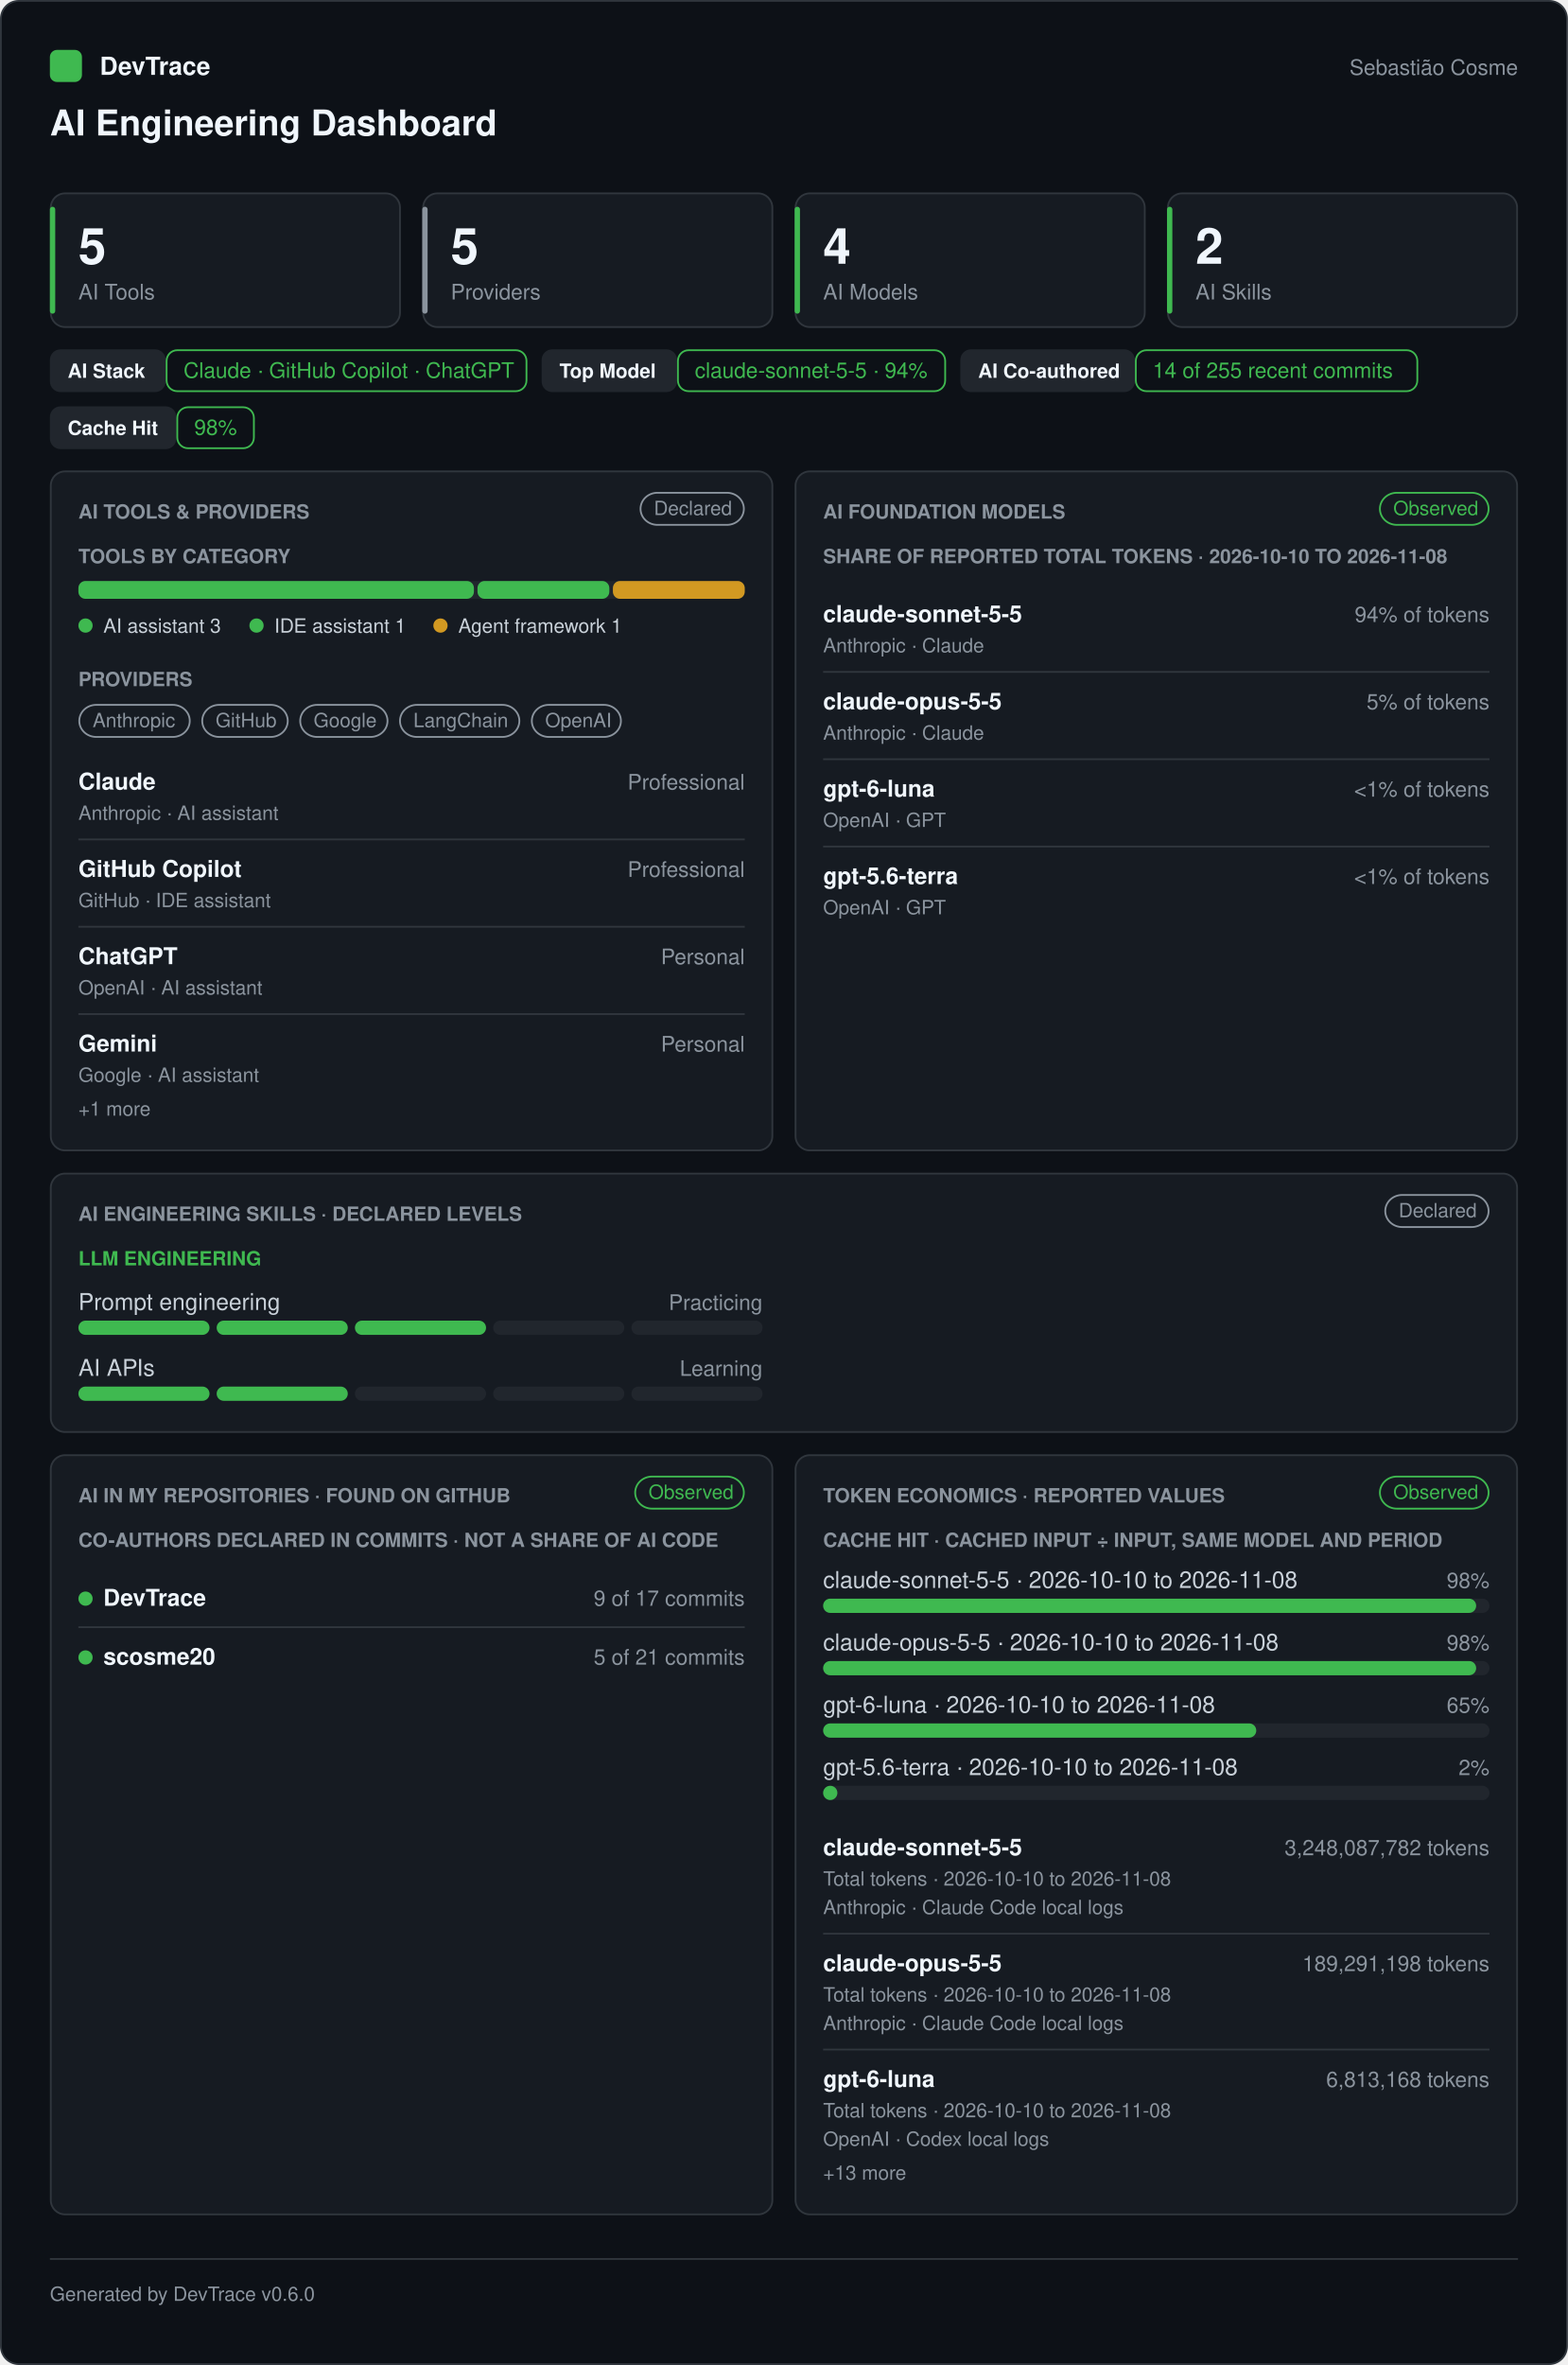
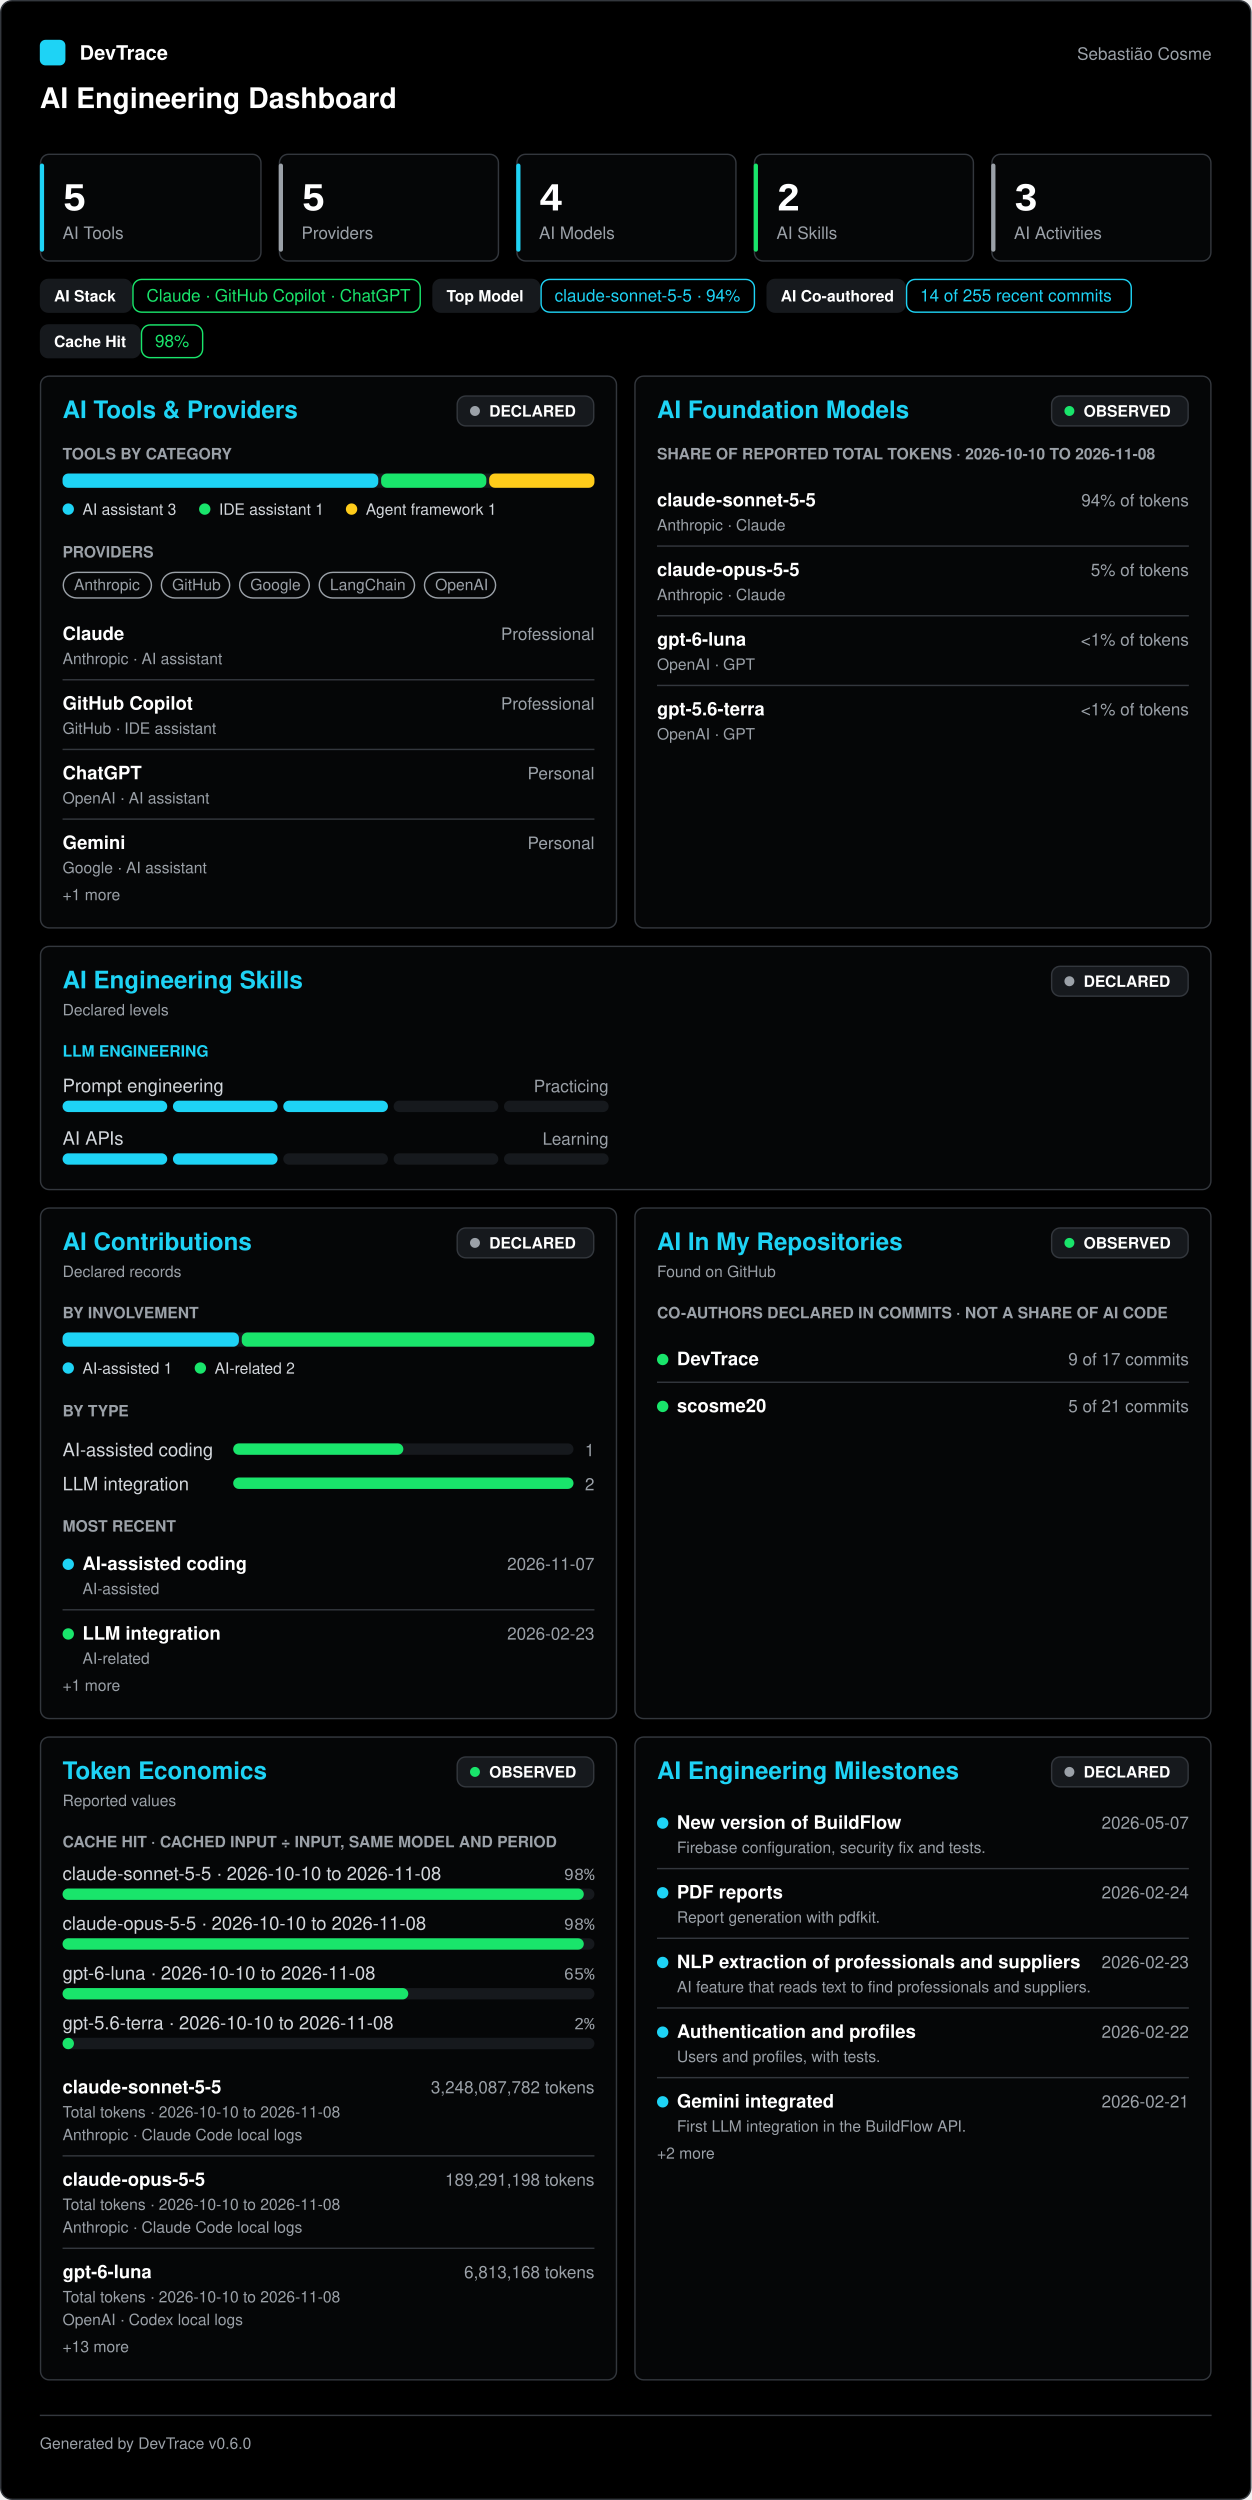
- <svg xmlns="http://www.w3.org/2000/svg" width="880" height="1327" viewBox="0 0 880 1327" role="img" aria-labelledby="title desc" font-family="-apple-system, 'Segoe UI', Helvetica, Arial, sans-serif">
-   <rect x="0.5" y="0.5" width="879" height="1326" rx="10" fill="#0d1117" stroke="#30363d" />
+ <svg xmlns="http://www.w3.org/2000/svg" width="880" height="1758" viewBox="0 0 880 1758" role="img" aria-labelledby="title desc" font-family="-apple-system, 'Segoe UI', Helvetica, Arial, sans-serif">
+   <rect x="0.5" y="0.5" width="879" height="1757" rx="8" fill="#000000" stroke="#33373d" />
  <g transform="translate(0 28)">
-     <rect x="28" y="0" width="18" height="18" rx="4" fill="#3fb950" />
-     <text x="56" y="14" fill="#f0f6fc" font-size="14" font-weight="600">DevTrace</text>
-     <text x="852" y="14" fill="#8b949e" font-size="12" text-anchor="end">Sebastião Cosme</text>
-     <text x="28" y="48" fill="#f0f6fc" font-size="20" font-weight="700">AI Engineering Dashboard</text>
+     <rect x="28" y="0" width="18" height="18" rx="4" fill="#1ed3f5" />
+     <text x="56" y="14" fill="#ffffff" font-size="14" font-weight="600">DevTrace</text>
+     <text x="852" y="14" fill="#9ba1a8" font-size="12" text-anchor="end">Sebastião Cosme</text>
+     <text x="28" y="48" fill="#ffffff" font-size="20" font-weight="700">AI Engineering Dashboard</text>
  </g>
  <g transform="translate(0 108)">
    <g transform="translate(28 0)">
-       <rect x="0.5" y="0.5" width="196" height="75" rx="8" fill="#161b22" stroke="#30363d" />
-       <rect x="0" y="8" width="3" height="60" rx="1.5" fill="#3fb950" />
-       <text x="16" y="40" fill="#f0f6fc" font-size="28" font-weight="700">5</text>
-       <text x="16" y="60" fill="#8b949e" font-size="12">AI Tools</text>
-       <g transform="translate(209 0)">
-         <rect x="0.5" y="0.5" width="196" height="75" rx="8" fill="#161b22" stroke="#30363d" />
-         <rect x="0" y="8" width="3" height="60" rx="1.5" fill="#8b949e" />
-         <text x="16" y="40" fill="#f0f6fc" font-size="28" font-weight="700">5</text>
-         <text x="16" y="60" fill="#8b949e" font-size="12">Providers</text>
-       </g>
-       <g transform="translate(418 0)">
-         <rect x="0.5" y="0.5" width="196" height="75" rx="8" fill="#161b22" stroke="#30363d" />
-         <rect x="0" y="8" width="3" height="60" rx="1.5" fill="#3fb950" />
-         <text x="16" y="40" fill="#f0f6fc" font-size="28" font-weight="700">4</text>
-         <text x="16" y="60" fill="#8b949e" font-size="12">AI Models</text>
-       </g>
-       <g transform="translate(627 0)">
-         <rect x="0.5" y="0.5" width="196" height="75" rx="8" fill="#161b22" stroke="#30363d" />
-         <rect x="0" y="8" width="3" height="60" rx="1.5" fill="#3fb950" />
-         <text x="16" y="40" fill="#f0f6fc" font-size="28" font-weight="700">2</text>
-         <text x="16" y="60" fill="#8b949e" font-size="12">AI Skills</text>
+       <rect x="0.5" y="0.5" width="155" height="75" rx="6" fill="#050607" stroke="#33373d" />
+       <rect x="0" y="7" width="3" height="62" rx="1.5" fill="#1ed3f5" />
+       <text x="16" y="40" fill="#ffffff" font-size="28" font-weight="700" font-family="'SFMono-Regular', Consolas, 'Liberation Mono', Menlo, monospace">5</text>
+       <text x="16" y="60" fill="#9ba1a8" font-size="12">AI Tools</text>
+       <g transform="translate(168 0)">
+         <rect x="0.5" y="0.5" width="154" height="75" rx="6" fill="#050607" stroke="#33373d" />
+         <rect x="0" y="7" width="3" height="62" rx="1.5" fill="#9ba1a8" />
+         <text x="16" y="40" fill="#ffffff" font-size="28" font-weight="700" font-family="'SFMono-Regular', Consolas, 'Liberation Mono', Menlo, monospace">5</text>
+         <text x="16" y="60" fill="#9ba1a8" font-size="12">Providers</text>
+       </g>
+       <g transform="translate(335 0)">
+         <rect x="0.5" y="0.5" width="154" height="75" rx="6" fill="#050607" stroke="#33373d" />
+         <rect x="0" y="7" width="3" height="62" rx="1.5" fill="#1ed3f5" />
+         <text x="16" y="40" fill="#ffffff" font-size="28" font-weight="700" font-family="'SFMono-Regular', Consolas, 'Liberation Mono', Menlo, monospace">4</text>
+         <text x="16" y="60" fill="#9ba1a8" font-size="12">AI Models</text>
+       </g>
+       <g transform="translate(502 0)">
+         <rect x="0.5" y="0.5" width="154" height="75" rx="6" fill="#050607" stroke="#33373d" />
+         <rect x="0" y="7" width="3" height="62" rx="1.5" fill="#19e56b" />
+         <text x="16" y="40" fill="#ffffff" font-size="28" font-weight="700" font-family="'SFMono-Regular', Consolas, 'Liberation Mono', Menlo, monospace">2</text>
+         <text x="16" y="60" fill="#9ba1a8" font-size="12">AI Skills</text>
+       </g>
+       <g transform="translate(669 0)">
+         <rect x="0.5" y="0.5" width="154" height="75" rx="6" fill="#050607" stroke="#33373d" />
+         <rect x="0" y="7" width="3" height="62" rx="1.5" fill="#9ba1a8" />
+         <text x="16" y="40" fill="#ffffff" font-size="28" font-weight="700" font-family="'SFMono-Regular', Consolas, 'Liberation Mono', Menlo, monospace">3</text>
+         <text x="16" y="60" fill="#9ba1a8" font-size="12">AI Activities</text>
      </g>
      <g transform="translate(0 88)">
-         <rect x="0" y="0" width="65" height="24" rx="6" fill="#21262d" />
-         <rect x="65.5" y="0.5" width="202" height="23" rx="6" fill="none" stroke="#3fb950" />
-         <text x="10" y="16" fill="#f0f6fc" font-size="11" font-weight="600">AI Stack</text>
-         <text x="75" y="16" fill="#3fb950" font-size="12">Claude · GitHub Copilot · ChatGPT</text>
-         <rect x="276" y="0" width="76" height="24" rx="6" fill="#21262d" />
-         <rect x="352.5" y="0.5" width="150" height="23" rx="6" fill="none" stroke="#3fb950" />
-         <text x="286" y="16" fill="#f0f6fc" font-size="11" font-weight="600">Top Model</text>
-         <text x="362" y="16" fill="#3fb950" font-size="12">claude-sonnet-5-5 · 94%</text>
-         <rect x="511" y="0" width="98" height="24" rx="6" fill="#21262d" />
-         <rect x="609.5" y="0.5" width="158" height="23" rx="6" fill="none" stroke="#3fb950" />
-         <text x="521" y="16" fill="#f0f6fc" font-size="11" font-weight="600">AI Co-authored</text>
-         <text x="619" y="16" fill="#3fb950" font-size="12">14 of 255 recent commits</text>
-         <rect x="0" y="32" width="71" height="24" rx="6" fill="#21262d" />
-         <rect x="71.5" y="32.5" width="43" height="23" rx="6" fill="none" stroke="#3fb950" />
-         <text x="10" y="48" fill="#f0f6fc" font-size="11" font-weight="600">Cache Hit</text>
-         <text x="81" y="48" fill="#3fb950" font-size="12">98%</text>
+         <rect x="0" y="0" width="65" height="24" rx="6" fill="#16191d" />
+         <rect x="65.5" y="0.5" width="202" height="23" rx="6" fill="none" stroke="#19e56b" />
+         <text x="10" y="16" fill="#ffffff" font-size="11" font-weight="600">AI Stack</text>
+         <text x="75" y="16" fill="#19e56b" font-size="12">Claude · GitHub Copilot · ChatGPT</text>
+         <rect x="276" y="0" width="76" height="24" rx="6" fill="#16191d" />
+         <rect x="352.5" y="0.5" width="150" height="23" rx="6" fill="none" stroke="#1ed3f5" />
+         <text x="286" y="16" fill="#ffffff" font-size="11" font-weight="600">Top Model</text>
+         <text x="362" y="16" fill="#1ed3f5" font-size="12">claude-sonnet-5-5 · 94%</text>
+         <rect x="511" y="0" width="98" height="24" rx="6" fill="#16191d" />
+         <rect x="609.5" y="0.5" width="158" height="23" rx="6" fill="none" stroke="#1ed3f5" />
+         <text x="521" y="16" fill="#ffffff" font-size="11" font-weight="600">AI Co-authored</text>
+         <text x="619" y="16" fill="#1ed3f5" font-size="12">14 of 255 recent commits</text>
+         <rect x="0" y="32" width="71" height="24" rx="6" fill="#16191d" />
+         <rect x="71.5" y="32.5" width="43" height="23" rx="6" fill="none" stroke="#19e56b" />
+         <text x="10" y="48" fill="#ffffff" font-size="11" font-weight="600">Cache Hit</text>
+         <text x="81" y="48" fill="#19e56b" font-size="12">98%</text>
      </g>
      <g transform="translate(0 156)">
-         <rect x="0.5" y="0.5" width="405" height="381" rx="8" fill="#161b22" stroke="#30363d" />
-         <text x="16" y="27" fill="#8b949e" font-size="11" font-weight="600">AI TOOLS &amp; PROVIDERS</text>
-         <g transform="translate(331 12)">
-           <rect x="0.5" y="0.5" width="58" height="18" rx="9.5" fill="none" stroke="#8b949e" />
-           <text x="8" y="13" fill="#8b949e" font-size="11">Declared</text>
-         </g>
-         <g transform="translate(16 41)">
-           <text x="0" y="11" fill="#8b949e" font-size="11" font-weight="600">TOOLS BY CATEGORY</text>
+         <rect x="0.5" y="0.5" width="405" height="388" rx="6" fill="#050607" stroke="#33373d" />
+         <text x="16" y="30" fill="#1ed3f5" font-size="17" font-weight="700">AI Tools &amp; Providers</text>
+         <g transform="translate(293 14)">
+           <rect x="0.5" y="0.5" width="96" height="21" rx="6" fill="#16191d" stroke="#33373d" />
+           <circle cx="13" cy="11" r="3.5" fill="#9ba1a8" />
+           <text x="23" y="14.96" fill="#ffffff" font-size="11" font-weight="700">DECLARED</text>
+         </g>
+         <g transform="translate(16 48)">
+           <text x="0" y="11" fill="#9ba1a8" font-size="11" font-weight="600">TOOLS BY CATEGORY</text>
          <g transform="translate(0 21)">
-             <rect x="0" y="0" width="374" height="10" rx="4" fill="#21262d" />
-             <rect x="0" y="0" width="222" height="10" rx="4" fill="#3fb950" />
-             <rect x="224" y="0" width="74" height="10" rx="4" fill="#3fb950" />
-             <rect x="300" y="0" width="74" height="10" rx="4" fill="#d29922" />
+             <rect x="0" y="0" width="374" height="10" rx="4" fill="#16191d" />
+             <rect x="0" y="0" width="222" height="10" rx="4" fill="#1ed3f5" />
+             <rect x="224" y="0" width="74" height="10" rx="4" fill="#19e56b" />
+             <rect x="300" y="0" width="74" height="10" rx="4" fill="#ffcc1a" />
            <g transform="translate(0 18)">
-               <circle cx="4" cy="7" r="4" fill="#3fb950" />
-               <text x="14" y="11" fill="#c9d1d9" font-size="11">AI assistant 3</text>
-               <circle cx="99.98" cy="7" r="4" fill="#3fb950" />
-               <text x="109.98" y="11" fill="#c9d1d9" font-size="11">IDE assistant 1</text>
-               <circle cx="203.22" cy="7" r="4" fill="#d29922" />
-               <text x="213.22" y="11" fill="#c9d1d9" font-size="11">Agent framework 1</text>
+               <circle cx="4" cy="7" r="4" fill="#1ed3f5" />
+               <text x="14" y="11" fill="#d3d7dc" font-size="11">AI assistant 3</text>
+               <circle cx="99.98" cy="7" r="4" fill="#19e56b" />
+               <text x="109.98" y="11" fill="#d3d7dc" font-size="11">IDE assistant 1</text>
+               <circle cx="203.22" cy="7" r="4" fill="#ffcc1a" />
+               <text x="213.22" y="11" fill="#d3d7dc" font-size="11">Agent framework 1</text>
            </g>
          </g>
          <g transform="translate(0 69)">
-             <text x="0" y="11" fill="#8b949e" font-size="11" font-weight="600">PROVIDERS</text>
+             <text x="0" y="11" fill="#9ba1a8" font-size="11" font-weight="600">PROVIDERS</text>
            <g transform="translate(0 21)">
-               <rect x="0.5" y="0.5" width="62" height="18" rx="9.5" fill="none" stroke="#8b949e" />
-               <text x="8" y="13" fill="#8b949e" font-size="11">Anthropic</text>
+               <rect x="0.5" y="0.5" width="62" height="18" rx="9.5" fill="none" stroke="#9ba1a8" />
+               <text x="8" y="13" fill="#9ba1a8" font-size="11">Anthropic</text>
              <g transform="translate(69 0)">
-                 <rect x="0.5" y="0.5" width="48" height="18" rx="9.5" fill="none" stroke="#8b949e" />
-                 <text x="8" y="13" fill="#8b949e" font-size="11">GitHub</text>
+                 <rect x="0.5" y="0.5" width="48" height="18" rx="9.5" fill="none" stroke="#9ba1a8" />
+                 <text x="8" y="13" fill="#9ba1a8" font-size="11">GitHub</text>
              </g>
              <g transform="translate(124 0)">
-                 <rect x="0.5" y="0.5" width="49" height="18" rx="9.5" fill="none" stroke="#8b949e" />
-                 <text x="8" y="13" fill="#8b949e" font-size="11">Google</text>
+                 <rect x="0.5" y="0.5" width="49" height="18" rx="9.5" fill="none" stroke="#9ba1a8" />
+                 <text x="8" y="13" fill="#9ba1a8" font-size="11">Google</text>
              </g>
              <g transform="translate(180 0)">
-                 <rect x="0.5" y="0.5" width="67" height="18" rx="9.5" fill="none" stroke="#8b949e" />
-                 <text x="8" y="13" fill="#8b949e" font-size="11">LangChain</text>
+                 <rect x="0.5" y="0.5" width="67" height="18" rx="9.5" fill="none" stroke="#9ba1a8" />
+                 <text x="8" y="13" fill="#9ba1a8" font-size="11">LangChain</text>
              </g>
              <g transform="translate(254 0)">
-                 <rect x="0.5" y="0.5" width="50" height="18" rx="9.5" fill="none" stroke="#8b949e" />
-                 <text x="8" y="13" fill="#8b949e" font-size="11">OpenAI</text>
+                 <rect x="0.5" y="0.5" width="50" height="18" rx="9.5" fill="none" stroke="#9ba1a8" />
+                 <text x="8" y="13" fill="#9ba1a8" font-size="11">OpenAI</text>
              </g>
            </g>
          </g>
          <g transform="translate(0 121)">
-             <text x="0" y="17" fill="#f0f6fc" font-size="13" font-weight="600">Claude</text>
-             <text x="374" y="17" fill="#8b949e" font-size="12" text-anchor="end">Professional</text>
-             <text x="0" y="34" fill="#8b949e" font-size="11">Anthropic · AI assistant</text>
-             <line x1="0" y1="45" x2="374" y2="45" stroke="#30363d" />
-             <text x="0" y="66" fill="#f0f6fc" font-size="13" font-weight="600">GitHub Copilot</text>
-             <text x="374" y="66" fill="#8b949e" font-size="12" text-anchor="end">Professional</text>
-             <text x="0" y="83" fill="#8b949e" font-size="11">GitHub · IDE assistant</text>
-             <line x1="0" y1="94" x2="374" y2="94" stroke="#30363d" />
-             <text x="0" y="115" fill="#f0f6fc" font-size="13" font-weight="600">ChatGPT</text>
-             <text x="374" y="115" fill="#8b949e" font-size="12" text-anchor="end">Personal</text>
-             <text x="0" y="132" fill="#8b949e" font-size="11">OpenAI · AI assistant</text>
-             <line x1="0" y1="143" x2="374" y2="143" stroke="#30363d" />
-             <text x="0" y="164" fill="#f0f6fc" font-size="13" font-weight="600">Gemini</text>
-             <text x="374" y="164" fill="#8b949e" font-size="12" text-anchor="end">Personal</text>
-             <text x="0" y="181" fill="#8b949e" font-size="11">Google · AI assistant</text>
-             <text x="0" y="200" fill="#8b949e" font-size="11">+1 more</text>
+             <text x="0" y="17" fill="#ffffff" font-size="13" font-weight="600">Claude</text>
+             <text x="374" y="17" fill="#9ba1a8" font-size="12" text-anchor="end">Professional</text>
+             <text x="0" y="34" fill="#9ba1a8" font-size="11">Anthropic · AI assistant</text>
+             <line x1="0" y1="45" x2="374" y2="45" stroke="#33373d" />
+             <text x="0" y="66" fill="#ffffff" font-size="13" font-weight="600">GitHub Copilot</text>
+             <text x="374" y="66" fill="#9ba1a8" font-size="12" text-anchor="end">Professional</text>
+             <text x="0" y="83" fill="#9ba1a8" font-size="11">GitHub · IDE assistant</text>
+             <line x1="0" y1="94" x2="374" y2="94" stroke="#33373d" />
+             <text x="0" y="115" fill="#ffffff" font-size="13" font-weight="600">ChatGPT</text>
+             <text x="374" y="115" fill="#9ba1a8" font-size="12" text-anchor="end">Personal</text>
+             <text x="0" y="132" fill="#9ba1a8" font-size="11">OpenAI · AI assistant</text>
+             <line x1="0" y1="143" x2="374" y2="143" stroke="#33373d" />
+             <text x="0" y="164" fill="#ffffff" font-size="13" font-weight="600">Gemini</text>
+             <text x="374" y="164" fill="#9ba1a8" font-size="12" text-anchor="end">Personal</text>
+             <text x="0" y="181" fill="#9ba1a8" font-size="11">Google · AI assistant</text>
+             <text x="0" y="200" fill="#9ba1a8" font-size="11">+1 more</text>
          </g>
        </g>
        <g transform="translate(418 0)">
-           <rect x="0.5" y="0.5" width="405" height="381" rx="8" fill="#161b22" stroke="#30363d" />
-           <text x="16" y="27" fill="#8b949e" font-size="11" font-weight="600">AI FOUNDATION MODELS</text>
-           <g transform="translate(328 12)">
-             <rect x="0.5" y="0.5" width="61" height="18" rx="9.5" fill="none" stroke="#3fb950" />
-             <text x="8" y="13" fill="#3fb950" font-size="11">Observed</text>
-           </g>
-           <g transform="translate(16 41)">
-             <text x="0" y="11" fill="#8b949e" font-size="11" font-weight="600">SHARE OF REPORTED TOTAL TOKENS · 2026-10-10 TO 2026-11-08</text>
+           <rect x="0.5" y="0.5" width="405" height="388" rx="6" fill="#050607" stroke="#33373d" />
+           <text x="16" y="30" fill="#1ed3f5" font-size="17" font-weight="700">AI Foundation Models</text>
+           <g transform="translate(293 14)">
+             <rect x="0.5" y="0.5" width="96" height="21" rx="6" fill="#16191d" stroke="#33373d" />
+             <circle cx="13" cy="11" r="3.5" fill="#19e56b" />
+             <text x="23" y="14.96" fill="#ffffff" font-size="11" font-weight="700">OBSERVED</text>
+           </g>
+           <g transform="translate(16 48)">
+             <text x="0" y="11" fill="#9ba1a8" font-size="11" font-weight="600">SHARE OF REPORTED TOTAL TOKENS · 2026-10-10 TO 2026-11-08</text>
            <g transform="translate(0 27)">
-               <text x="0" y="17" fill="#f0f6fc" font-size="13" font-weight="600">claude-sonnet-5-5</text>
-               <text x="374" y="17" fill="#8b949e" font-size="12" text-anchor="end">94% of tokens</text>
-               <text x="0" y="34" fill="#8b949e" font-size="11">Anthropic · Claude</text>
-               <line x1="0" y1="45" x2="374" y2="45" stroke="#30363d" />
-               <text x="0" y="66" fill="#f0f6fc" font-size="13" font-weight="600">claude-opus-5-5</text>
-               <text x="374" y="66" fill="#8b949e" font-size="12" text-anchor="end">5% of tokens</text>
-               <text x="0" y="83" fill="#8b949e" font-size="11">Anthropic · Claude</text>
-               <line x1="0" y1="94" x2="374" y2="94" stroke="#30363d" />
-               <text x="0" y="115" fill="#f0f6fc" font-size="13" font-weight="600">gpt-6-luna</text>
-               <text x="374" y="115" fill="#8b949e" font-size="12" text-anchor="end">&lt;1% of tokens</text>
-               <text x="0" y="132" fill="#8b949e" font-size="11">OpenAI · GPT</text>
-               <line x1="0" y1="143" x2="374" y2="143" stroke="#30363d" />
-               <text x="0" y="164" fill="#f0f6fc" font-size="13" font-weight="600">gpt-5.6-terra</text>
-               <text x="374" y="164" fill="#8b949e" font-size="12" text-anchor="end">&lt;1% of tokens</text>
-               <text x="0" y="181" fill="#8b949e" font-size="11">OpenAI · GPT</text>
-             </g>
-           </g>
-         </g>
-       </g>
-       <g transform="translate(0 550)">
-         <rect x="0.5" y="0.5" width="823" height="145" rx="8" fill="#161b22" stroke="#30363d" />
-         <text x="16" y="27" fill="#8b949e" font-size="11" font-weight="600">AI ENGINEERING SKILLS · DECLARED LEVELS</text>
-         <g transform="translate(749 12)">
-           <rect x="0.5" y="0.5" width="58" height="18" rx="9.5" fill="none" stroke="#8b949e" />
-           <text x="8" y="13" fill="#8b949e" font-size="11">Declared</text>
-         </g>
-         <g transform="translate(16 41)">
-           <text x="0" y="11" fill="#3fb950" font-size="11" font-weight="600">LLM ENGINEERING</text>
+               <text x="0" y="17" fill="#ffffff" font-size="13" font-weight="600">claude-sonnet-5-5</text>
+               <text x="374" y="17" fill="#9ba1a8" font-size="12" text-anchor="end">94% of tokens</text>
+               <text x="0" y="34" fill="#9ba1a8" font-size="11">Anthropic · Claude</text>
+               <line x1="0" y1="45" x2="374" y2="45" stroke="#33373d" />
+               <text x="0" y="66" fill="#ffffff" font-size="13" font-weight="600">claude-opus-5-5</text>
+               <text x="374" y="66" fill="#9ba1a8" font-size="12" text-anchor="end">5% of tokens</text>
+               <text x="0" y="83" fill="#9ba1a8" font-size="11">Anthropic · Claude</text>
+               <line x1="0" y1="94" x2="374" y2="94" stroke="#33373d" />
+               <text x="0" y="115" fill="#ffffff" font-size="13" font-weight="600">gpt-6-luna</text>
+               <text x="374" y="115" fill="#9ba1a8" font-size="12" text-anchor="end">&lt;1% of tokens</text>
+               <text x="0" y="132" fill="#9ba1a8" font-size="11">OpenAI · GPT</text>
+               <line x1="0" y1="143" x2="374" y2="143" stroke="#33373d" />
+               <text x="0" y="164" fill="#ffffff" font-size="13" font-weight="600">gpt-5.6-terra</text>
+               <text x="374" y="164" fill="#9ba1a8" font-size="12" text-anchor="end">&lt;1% of tokens</text>
+               <text x="0" y="181" fill="#9ba1a8" font-size="11">OpenAI · GPT</text>
+             </g>
+           </g>
+         </g>
+       </g>
+       <g transform="translate(0 557)">
+         <rect x="0.5" y="0.5" width="823" height="171" rx="6" fill="#050607" stroke="#33373d" />
+         <text x="16" y="30" fill="#1ed3f5" font-size="17" font-weight="700">AI Engineering Skills</text>
+         <text x="16" y="49" fill="#9ba1a8" font-size="11">Declared levels</text>
+         <g transform="translate(711 14)">
+           <rect x="0.5" y="0.5" width="96" height="21" rx="6" fill="#16191d" stroke="#33373d" />
+           <circle cx="13" cy="11" r="3.5" fill="#9ba1a8" />
+           <text x="23" y="14.96" fill="#ffffff" font-size="11" font-weight="700">DECLARED</text>
+         </g>
+         <g transform="translate(16 67)">
+           <text x="0" y="11" fill="#1ed3f5" font-size="11" font-weight="600">LLM ENGINEERING</text>
          <g transform="translate(0 23)">
-             <text x="0" y="13" fill="#c9d1d9" font-size="13">Prompt engineering</text>
-             <text x="384" y="13" fill="#8b949e" font-size="12" text-anchor="end">Practicing</text>
-             <rect x="0" y="19" width="73.6" height="8" rx="4" fill="#3fb950" />
-             <rect x="77.6" y="19" width="73.6" height="8" rx="4" fill="#3fb950" />
-             <rect x="155.2" y="19" width="73.6" height="8" rx="4" fill="#3fb950" />
-             <rect x="232.8" y="19" width="73.6" height="8" rx="4" fill="#21262d" />
-             <rect x="310.4" y="19" width="73.6" height="8" rx="4" fill="#21262d" />
+             <text x="0" y="13" fill="#d3d7dc" font-size="13">Prompt engineering</text>
+             <text x="384" y="13" fill="#9ba1a8" font-size="12" text-anchor="end">Practicing</text>
+             <rect x="0" y="19" width="73.6" height="8" rx="4" fill="#1ed3f5" />
+             <rect x="77.6" y="19" width="73.6" height="8" rx="4" fill="#1ed3f5" />
+             <rect x="155.2" y="19" width="73.6" height="8" rx="4" fill="#1ed3f5" />
+             <rect x="232.8" y="19" width="73.6" height="8" rx="4" fill="#16191d" />
+             <rect x="310.4" y="19" width="73.6" height="8" rx="4" fill="#16191d" />
          </g>
          <g transform="translate(0 60)">
-             <text x="0" y="13" fill="#c9d1d9" font-size="13">AI APIs</text>
-             <text x="384" y="13" fill="#8b949e" font-size="12" text-anchor="end">Learning</text>
-             <rect x="0" y="19" width="73.6" height="8" rx="4" fill="#3fb950" />
-             <rect x="77.6" y="19" width="73.6" height="8" rx="4" fill="#3fb950" />
-             <rect x="155.2" y="19" width="73.6" height="8" rx="4" fill="#21262d" />
-             <rect x="232.8" y="19" width="73.6" height="8" rx="4" fill="#21262d" />
-             <rect x="310.4" y="19" width="73.6" height="8" rx="4" fill="#21262d" />
-           </g>
-         </g>
-       </g>
-       <g transform="translate(0 708)">
-         <rect x="0.5" y="0.5" width="405" height="426" rx="8" fill="#161b22" stroke="#30363d" />
-         <text x="16" y="27" fill="#8b949e" font-size="11" font-weight="600">AI IN MY REPOSITORIES · FOUND ON GITHUB</text>
-         <g transform="translate(328 12)">
-           <rect x="0.5" y="0.5" width="61" height="18" rx="9.5" fill="none" stroke="#3fb950" />
-           <text x="8" y="13" fill="#3fb950" font-size="11">Observed</text>
-         </g>
-         <g transform="translate(16 41)">
-           <text x="0" y="11" fill="#8b949e" font-size="11" font-weight="600">CO-AUTHORS DECLARED IN COMMITS · NOT A SHARE OF AI CODE</text>
-           <g transform="translate(0 27)">
-             <circle cx="4" cy="13" r="4" fill="#3fb950" />
-             <text x="14" y="17" fill="#f0f6fc" font-size="13" font-weight="600">DevTrace</text>
-             <text x="374" y="17" fill="#8b949e" font-size="12" text-anchor="end">9 of 17 commits</text>
-             <line x1="0" y1="29" x2="374" y2="29" stroke="#30363d" />
-             <circle cx="4" cy="46" r="4" fill="#3fb950" />
-             <text x="14" y="50" fill="#f0f6fc" font-size="13" font-weight="600">scosme20</text>
-             <text x="374" y="50" fill="#8b949e" font-size="12" text-anchor="end">5 of 21 commits</text>
+             <text x="0" y="13" fill="#d3d7dc" font-size="13">AI APIs</text>
+             <text x="384" y="13" fill="#9ba1a8" font-size="12" text-anchor="end">Learning</text>
+             <rect x="0" y="19" width="73.6" height="8" rx="4" fill="#1ed3f5" />
+             <rect x="77.6" y="19" width="73.6" height="8" rx="4" fill="#1ed3f5" />
+             <rect x="155.2" y="19" width="73.6" height="8" rx="4" fill="#16191d" />
+             <rect x="232.8" y="19" width="73.6" height="8" rx="4" fill="#16191d" />
+             <rect x="310.4" y="19" width="73.6" height="8" rx="4" fill="#16191d" />
+           </g>
+         </g>
+       </g>
+       <g transform="translate(0 741)">
+         <rect x="0.5" y="0.5" width="405" height="359" rx="6" fill="#050607" stroke="#33373d" />
+         <text x="16" y="30" fill="#1ed3f5" font-size="17" font-weight="700">AI Contributions</text>
+         <text x="16" y="49" fill="#9ba1a8" font-size="11">Declared records</text>
+         <g transform="translate(293 14)">
+           <rect x="0.5" y="0.5" width="96" height="21" rx="6" fill="#16191d" stroke="#33373d" />
+           <circle cx="13" cy="11" r="3.5" fill="#9ba1a8" />
+           <text x="23" y="14.96" fill="#ffffff" font-size="11" font-weight="700">DECLARED</text>
+         </g>
+         <g transform="translate(16 67)">
+           <text x="0" y="11" fill="#9ba1a8" font-size="11" font-weight="600">BY INVOLVEMENT</text>
+           <g transform="translate(0 21)">
+             <rect x="0" y="0" width="374" height="10" rx="4" fill="#16191d" />
+             <rect x="0" y="0" width="124" height="10" rx="4" fill="#1ed3f5" />
+             <rect x="126" y="0" width="248" height="10" rx="4" fill="#19e56b" />
+             <g transform="translate(0 18)">
+               <circle cx="4" cy="7" r="4" fill="#1ed3f5" />
+               <text x="14" y="11" fill="#d3d7dc" font-size="11">AI-assisted 1</text>
+               <circle cx="96.9" cy="7" r="4" fill="#19e56b" />
+               <text x="106.9" y="11" fill="#d3d7dc" font-size="11">AI-related 2</text>
+             </g>
+           </g>
+           <g transform="translate(0 69)">
+             <text x="0" y="11" fill="#9ba1a8" font-size="11" font-weight="600">BY TYPE</text>
+             <g transform="translate(0 21)">
+               <text x="0" y="18" fill="#d3d7dc" font-size="13">AI-assisted coding</text>
+               <rect x="120" y="9" width="239.28" height="8" rx="4" fill="#16191d" />
+               <rect x="120" y="9" width="119.64" height="8" rx="4" fill="#19e56b" />
+               <text x="374" y="18" fill="#9ba1a8" font-size="12" text-anchor="end">1</text>
+               <text x="0" y="42" fill="#d3d7dc" font-size="13">LLM integration</text>
+               <rect x="120" y="33" width="239.28" height="8" rx="4" fill="#16191d" />
+               <rect x="120" y="33" width="239.28" height="8" rx="4" fill="#19e56b" />
+               <text x="374" y="42" fill="#9ba1a8" font-size="12" text-anchor="end">2</text>
+             </g>
+           </g>
+           <g transform="translate(0 150)">
+             <text x="0" y="11" fill="#9ba1a8" font-size="11" font-weight="600">MOST RECENT</text>
+             <g transform="translate(0 21)">
+               <circle cx="4" cy="13" r="4" fill="#1ed3f5" />
+               <text x="14" y="17" fill="#ffffff" font-size="13" font-weight="600">AI-assisted coding</text>
+               <text x="374" y="17" fill="#9ba1a8" font-size="12" text-anchor="end">2026-11-07</text>
+               <text x="14" y="34" fill="#9ba1a8" font-size="11">AI-assisted</text>
+               <line x1="0" y1="45" x2="374" y2="45" stroke="#33373d" />
+               <circle cx="4" cy="62" r="4" fill="#19e56b" />
+               <text x="14" y="66" fill="#ffffff" font-size="13" font-weight="600">LLM integration</text>
+               <text x="374" y="66" fill="#9ba1a8" font-size="12" text-anchor="end">2026-02-23</text>
+               <text x="14" y="83" fill="#9ba1a8" font-size="11">AI-related</text>
+               <text x="0" y="102" fill="#9ba1a8" font-size="11">+1 more</text>
+             </g>
          </g>
        </g>
        <g transform="translate(418 0)">
-           <rect x="0.5" y="0.5" width="405" height="426" rx="8" fill="#161b22" stroke="#30363d" />
-           <text x="16" y="27" fill="#8b949e" font-size="11" font-weight="600">TOKEN ECONOMICS · REPORTED VALUES</text>
-           <g transform="translate(328 12)">
-             <rect x="0.5" y="0.5" width="61" height="18" rx="9.5" fill="none" stroke="#3fb950" />
-             <text x="8" y="13" fill="#3fb950" font-size="11">Observed</text>
-           </g>
-           <g transform="translate(16 41)">
-             <text x="0" y="11" fill="#8b949e" font-size="11" font-weight="600">CACHE HIT · CACHED INPUT ÷ INPUT, SAME MODEL AND PERIOD</text>
-             <g transform="translate(0 21)">
-               <text x="0" y="13" fill="#c9d1d9" font-size="13">claude-sonnet-5-5 · 2026-10-10 to 2026-11-08</text>
-               <text x="374" y="13" fill="#8b949e" font-size="12" text-anchor="end">98%</text>
-               <rect x="0" y="19" width="374" height="8" rx="4" fill="#21262d" />
-               <rect x="0" y="19" width="366.52" height="8" rx="4" fill="#3fb950" />
-             </g>
-             <g transform="translate(0 56)">
-               <text x="0" y="13" fill="#c9d1d9" font-size="13">claude-opus-5-5 · 2026-10-10 to 2026-11-08</text>
-               <text x="374" y="13" fill="#8b949e" font-size="12" text-anchor="end">98%</text>
-               <rect x="0" y="19" width="374" height="8" rx="4" fill="#21262d" />
-               <rect x="0" y="19" width="366.52" height="8" rx="4" fill="#3fb950" />
-             </g>
-             <g transform="translate(0 91)">
-               <text x="0" y="13" fill="#c9d1d9" font-size="13">gpt-6-luna · 2026-10-10 to 2026-11-08</text>
-               <text x="374" y="13" fill="#8b949e" font-size="12" text-anchor="end">65%</text>
-               <rect x="0" y="19" width="374" height="8" rx="4" fill="#21262d" />
-               <rect x="0" y="19" width="243.1" height="8" rx="4" fill="#3fb950" />
-             </g>
-             <g transform="translate(0 126)">
-               <text x="0" y="13" fill="#c9d1d9" font-size="13">gpt-5.6-terra · 2026-10-10 to 2026-11-08</text>
-               <text x="374" y="13" fill="#8b949e" font-size="12" text-anchor="end">2%</text>
-               <rect x="0" y="19" width="374" height="8" rx="4" fill="#21262d" />
-               <rect x="0" y="19" width="8" height="8" rx="4" fill="#3fb950" />
-             </g>
-             <g transform="translate(0 167)">
-               <text x="0" y="17" fill="#f0f6fc" font-size="13" font-weight="600">claude-sonnet-5-5</text>
-               <text x="374" y="17" fill="#8b949e" font-size="12" text-anchor="end">3,248,087,782 tokens</text>
-               <text x="0" y="34" fill="#8b949e" font-size="11">Total tokens · 2026-10-10 to 2026-11-08</text>
-               <text x="0" y="50" fill="#8b949e" font-size="11">Anthropic · Claude Code local logs</text>
-               <line x1="0" y1="61" x2="374" y2="61" stroke="#30363d" />
-               <text x="0" y="82" fill="#f0f6fc" font-size="13" font-weight="600">claude-opus-5-5</text>
-               <text x="374" y="82" fill="#8b949e" font-size="12" text-anchor="end">189,291,198 tokens</text>
-               <text x="0" y="99" fill="#8b949e" font-size="11">Total tokens · 2026-10-10 to 2026-11-08</text>
-               <text x="0" y="115" fill="#8b949e" font-size="11">Anthropic · Claude Code local logs</text>
-               <line x1="0" y1="126" x2="374" y2="126" stroke="#30363d" />
-               <text x="0" y="147" fill="#f0f6fc" font-size="13" font-weight="600">gpt-6-luna</text>
-               <text x="374" y="147" fill="#8b949e" font-size="12" text-anchor="end">6,813,168 tokens</text>
-               <text x="0" y="164" fill="#8b949e" font-size="11">Total tokens · 2026-10-10 to 2026-11-08</text>
-               <text x="0" y="180" fill="#8b949e" font-size="11">OpenAI · Codex local logs</text>
-               <text x="0" y="199" fill="#8b949e" font-size="11">+13 more</text>
-             </g>
+           <rect x="0.5" y="0.5" width="405" height="359" rx="6" fill="#050607" stroke="#33373d" />
+           <text x="16" y="30" fill="#1ed3f5" font-size="17" font-weight="700">AI In My Repositories</text>
+           <text x="16" y="49" fill="#9ba1a8" font-size="11">Found on GitHub</text>
+           <g transform="translate(293 14)">
+             <rect x="0.5" y="0.5" width="96" height="21" rx="6" fill="#16191d" stroke="#33373d" />
+             <circle cx="13" cy="11" r="3.5" fill="#19e56b" />
+             <text x="23" y="14.96" fill="#ffffff" font-size="11" font-weight="700">OBSERVED</text>
+           </g>
+           <g transform="translate(16 67)">
+             <text x="0" y="11" fill="#9ba1a8" font-size="11" font-weight="600">CO-AUTHORS DECLARED IN COMMITS · NOT A SHARE OF AI CODE</text>
+             <g transform="translate(0 27)">
+               <circle cx="4" cy="13" r="4" fill="#19e56b" />
+               <text x="14" y="17" fill="#ffffff" font-size="13" font-weight="600">DevTrace</text>
+               <text x="374" y="17" fill="#9ba1a8" font-size="12" text-anchor="end">9 of 17 commits</text>
+               <line x1="0" y1="29" x2="374" y2="29" stroke="#33373d" />
+               <circle cx="4" cy="46" r="4" fill="#19e56b" />
+               <text x="14" y="50" fill="#ffffff" font-size="13" font-weight="600">scosme20</text>
+               <text x="374" y="50" fill="#9ba1a8" font-size="12" text-anchor="end">5 of 21 commits</text>
+             </g>
+           </g>
+         </g>
+       </g>
+       <g transform="translate(0 1113)">
+         <rect x="0.5" y="0.5" width="405" height="452" rx="6" fill="#050607" stroke="#33373d" />
+         <text x="16" y="30" fill="#1ed3f5" font-size="17" font-weight="700">Token Economics</text>
+         <text x="16" y="49" fill="#9ba1a8" font-size="11">Reported values</text>
+         <g transform="translate(293 14)">
+           <rect x="0.5" y="0.5" width="96" height="21" rx="6" fill="#16191d" stroke="#33373d" />
+           <circle cx="13" cy="11" r="3.5" fill="#19e56b" />
+           <text x="23" y="14.96" fill="#ffffff" font-size="11" font-weight="700">OBSERVED</text>
+         </g>
+         <g transform="translate(16 67)">
+           <text x="0" y="11" fill="#9ba1a8" font-size="11" font-weight="600">CACHE HIT · CACHED INPUT ÷ INPUT, SAME MODEL AND PERIOD</text>
+           <g transform="translate(0 21)">
+             <text x="0" y="13" fill="#d3d7dc" font-size="13">claude-sonnet-5-5 · 2026-10-10 to 2026-11-08</text>
+             <text x="374" y="13" fill="#9ba1a8" font-size="12" text-anchor="end" font-family="'SFMono-Regular', Consolas, 'Liberation Mono', Menlo, monospace">98%</text>
+             <rect x="0" y="19" width="374" height="8" rx="4" fill="#16191d" />
+             <rect x="0" y="19" width="366.52" height="8" rx="4" fill="#19e56b" />
+           </g>
+           <g transform="translate(0 56)">
+             <text x="0" y="13" fill="#d3d7dc" font-size="13">claude-opus-5-5 · 2026-10-10 to 2026-11-08</text>
+             <text x="374" y="13" fill="#9ba1a8" font-size="12" text-anchor="end" font-family="'SFMono-Regular', Consolas, 'Liberation Mono', Menlo, monospace">98%</text>
+             <rect x="0" y="19" width="374" height="8" rx="4" fill="#16191d" />
+             <rect x="0" y="19" width="366.52" height="8" rx="4" fill="#19e56b" />
+           </g>
+           <g transform="translate(0 91)">
+             <text x="0" y="13" fill="#d3d7dc" font-size="13">gpt-6-luna · 2026-10-10 to 2026-11-08</text>
+             <text x="374" y="13" fill="#9ba1a8" font-size="12" text-anchor="end" font-family="'SFMono-Regular', Consolas, 'Liberation Mono', Menlo, monospace">65%</text>
+             <rect x="0" y="19" width="374" height="8" rx="4" fill="#16191d" />
+             <rect x="0" y="19" width="243.1" height="8" rx="4" fill="#19e56b" />
+           </g>
+           <g transform="translate(0 126)">
+             <text x="0" y="13" fill="#d3d7dc" font-size="13">gpt-5.6-terra · 2026-10-10 to 2026-11-08</text>
+             <text x="374" y="13" fill="#9ba1a8" font-size="12" text-anchor="end" font-family="'SFMono-Regular', Consolas, 'Liberation Mono', Menlo, monospace">2%</text>
+             <rect x="0" y="19" width="374" height="8" rx="4" fill="#16191d" />
+             <rect x="0" y="19" width="8" height="8" rx="4" fill="#19e56b" />
+           </g>
+           <g transform="translate(0 167)">
+             <text x="0" y="17" fill="#ffffff" font-size="13" font-weight="600">claude-sonnet-5-5</text>
+             <text x="374" y="17" fill="#9ba1a8" font-size="12" text-anchor="end">3,248,087,782 tokens</text>
+             <text x="0" y="34" fill="#9ba1a8" font-size="11">Total tokens · 2026-10-10 to 2026-11-08</text>
+             <text x="0" y="50" fill="#9ba1a8" font-size="11">Anthropic · Claude Code local logs</text>
+             <line x1="0" y1="61" x2="374" y2="61" stroke="#33373d" />
+             <text x="0" y="82" fill="#ffffff" font-size="13" font-weight="600">claude-opus-5-5</text>
+             <text x="374" y="82" fill="#9ba1a8" font-size="12" text-anchor="end">189,291,198 tokens</text>
+             <text x="0" y="99" fill="#9ba1a8" font-size="11">Total tokens · 2026-10-10 to 2026-11-08</text>
+             <text x="0" y="115" fill="#9ba1a8" font-size="11">Anthropic · Claude Code local logs</text>
+             <line x1="0" y1="126" x2="374" y2="126" stroke="#33373d" />
+             <text x="0" y="147" fill="#ffffff" font-size="13" font-weight="600">gpt-6-luna</text>
+             <text x="374" y="147" fill="#9ba1a8" font-size="12" text-anchor="end">6,813,168 tokens</text>
+             <text x="0" y="164" fill="#9ba1a8" font-size="11">Total tokens · 2026-10-10 to 2026-11-08</text>
+             <text x="0" y="180" fill="#9ba1a8" font-size="11">OpenAI · Codex local logs</text>
+             <text x="0" y="199" fill="#9ba1a8" font-size="11">+13 more</text>
+           </g>
+         </g>
+         <g transform="translate(418 0)">
+           <rect x="0.5" y="0.5" width="405" height="452" rx="6" fill="#050607" stroke="#33373d" />
+           <text x="16" y="30" fill="#1ed3f5" font-size="17" font-weight="700">AI Engineering Milestones</text>
+           <g transform="translate(293 14)">
+             <rect x="0.5" y="0.5" width="96" height="21" rx="6" fill="#16191d" stroke="#33373d" />
+             <circle cx="13" cy="11" r="3.5" fill="#9ba1a8" />
+             <text x="23" y="14.96" fill="#ffffff" font-size="11" font-weight="700">DECLARED</text>
+           </g>
+           <g transform="translate(16 48)">
+             <circle cx="4" cy="13" r="4" fill="#1ed3f5" />
+             <text x="14" y="17" fill="#ffffff" font-size="13" font-weight="600">New version of BuildFlow</text>
+             <text x="374" y="17" fill="#9ba1a8" font-size="12" text-anchor="end">2026-05-07</text>
+             <text x="14" y="34" fill="#9ba1a8" font-size="11">Firebase configuration, security fix and tests.</text>
+             <line x1="0" y1="45" x2="374" y2="45" stroke="#33373d" />
+             <circle cx="4" cy="62" r="4" fill="#1ed3f5" />
+             <text x="14" y="66" fill="#ffffff" font-size="13" font-weight="600">PDF reports</text>
+             <text x="374" y="66" fill="#9ba1a8" font-size="12" text-anchor="end">2026-02-24</text>
+             <text x="14" y="83" fill="#9ba1a8" font-size="11">Report generation with pdfkit.</text>
+             <line x1="0" y1="94" x2="374" y2="94" stroke="#33373d" />
+             <circle cx="4" cy="111" r="4" fill="#1ed3f5" />
+             <text x="14" y="115" fill="#ffffff" font-size="13" font-weight="600">NLP extraction of professionals and suppliers</text>
+             <text x="374" y="115" fill="#9ba1a8" font-size="12" text-anchor="end">2026-02-23</text>
+             <text x="14" y="132" fill="#9ba1a8" font-size="11">AI feature that reads text to find professionals and suppliers.</text>
+             <line x1="0" y1="143" x2="374" y2="143" stroke="#33373d" />
+             <circle cx="4" cy="160" r="4" fill="#1ed3f5" />
+             <text x="14" y="164" fill="#ffffff" font-size="13" font-weight="600">Authentication and profiles</text>
+             <text x="374" y="164" fill="#9ba1a8" font-size="12" text-anchor="end">2026-02-22</text>
+             <text x="14" y="181" fill="#9ba1a8" font-size="11">Users and profiles, with tests.</text>
+             <line x1="0" y1="192" x2="374" y2="192" stroke="#33373d" />
+             <circle cx="4" cy="209" r="4" fill="#1ed3f5" />
+             <text x="14" y="213" fill="#ffffff" font-size="13" font-weight="600">Gemini integrated</text>
+             <text x="374" y="213" fill="#9ba1a8" font-size="12" text-anchor="end">2026-02-21</text>
+             <text x="14" y="230" fill="#9ba1a8" font-size="11">First LLM integration in the BuildFlow API.</text>
+             <text x="0" y="249" fill="#9ba1a8" font-size="11">+2 more</text>
          </g>
        </g>
      </g>
    </g>
  </g>
-   <g transform="translate(0 1267)">
-     <line x1="28" y1="0.5" x2="852" y2="0.5" stroke="#30363d" />
-     <text x="28" y="24" fill="#8b949e" font-size="11">Generated by DevTrace v0.6.0</text>
+   <g transform="translate(0 1698)">
+     <line x1="28" y1="0.5" x2="852" y2="0.5" stroke="#33373d" />
+     <text x="28" y="24" fill="#9ba1a8" font-size="11">Generated by DevTrace v0.6.0</text>
  </g>
</svg>
